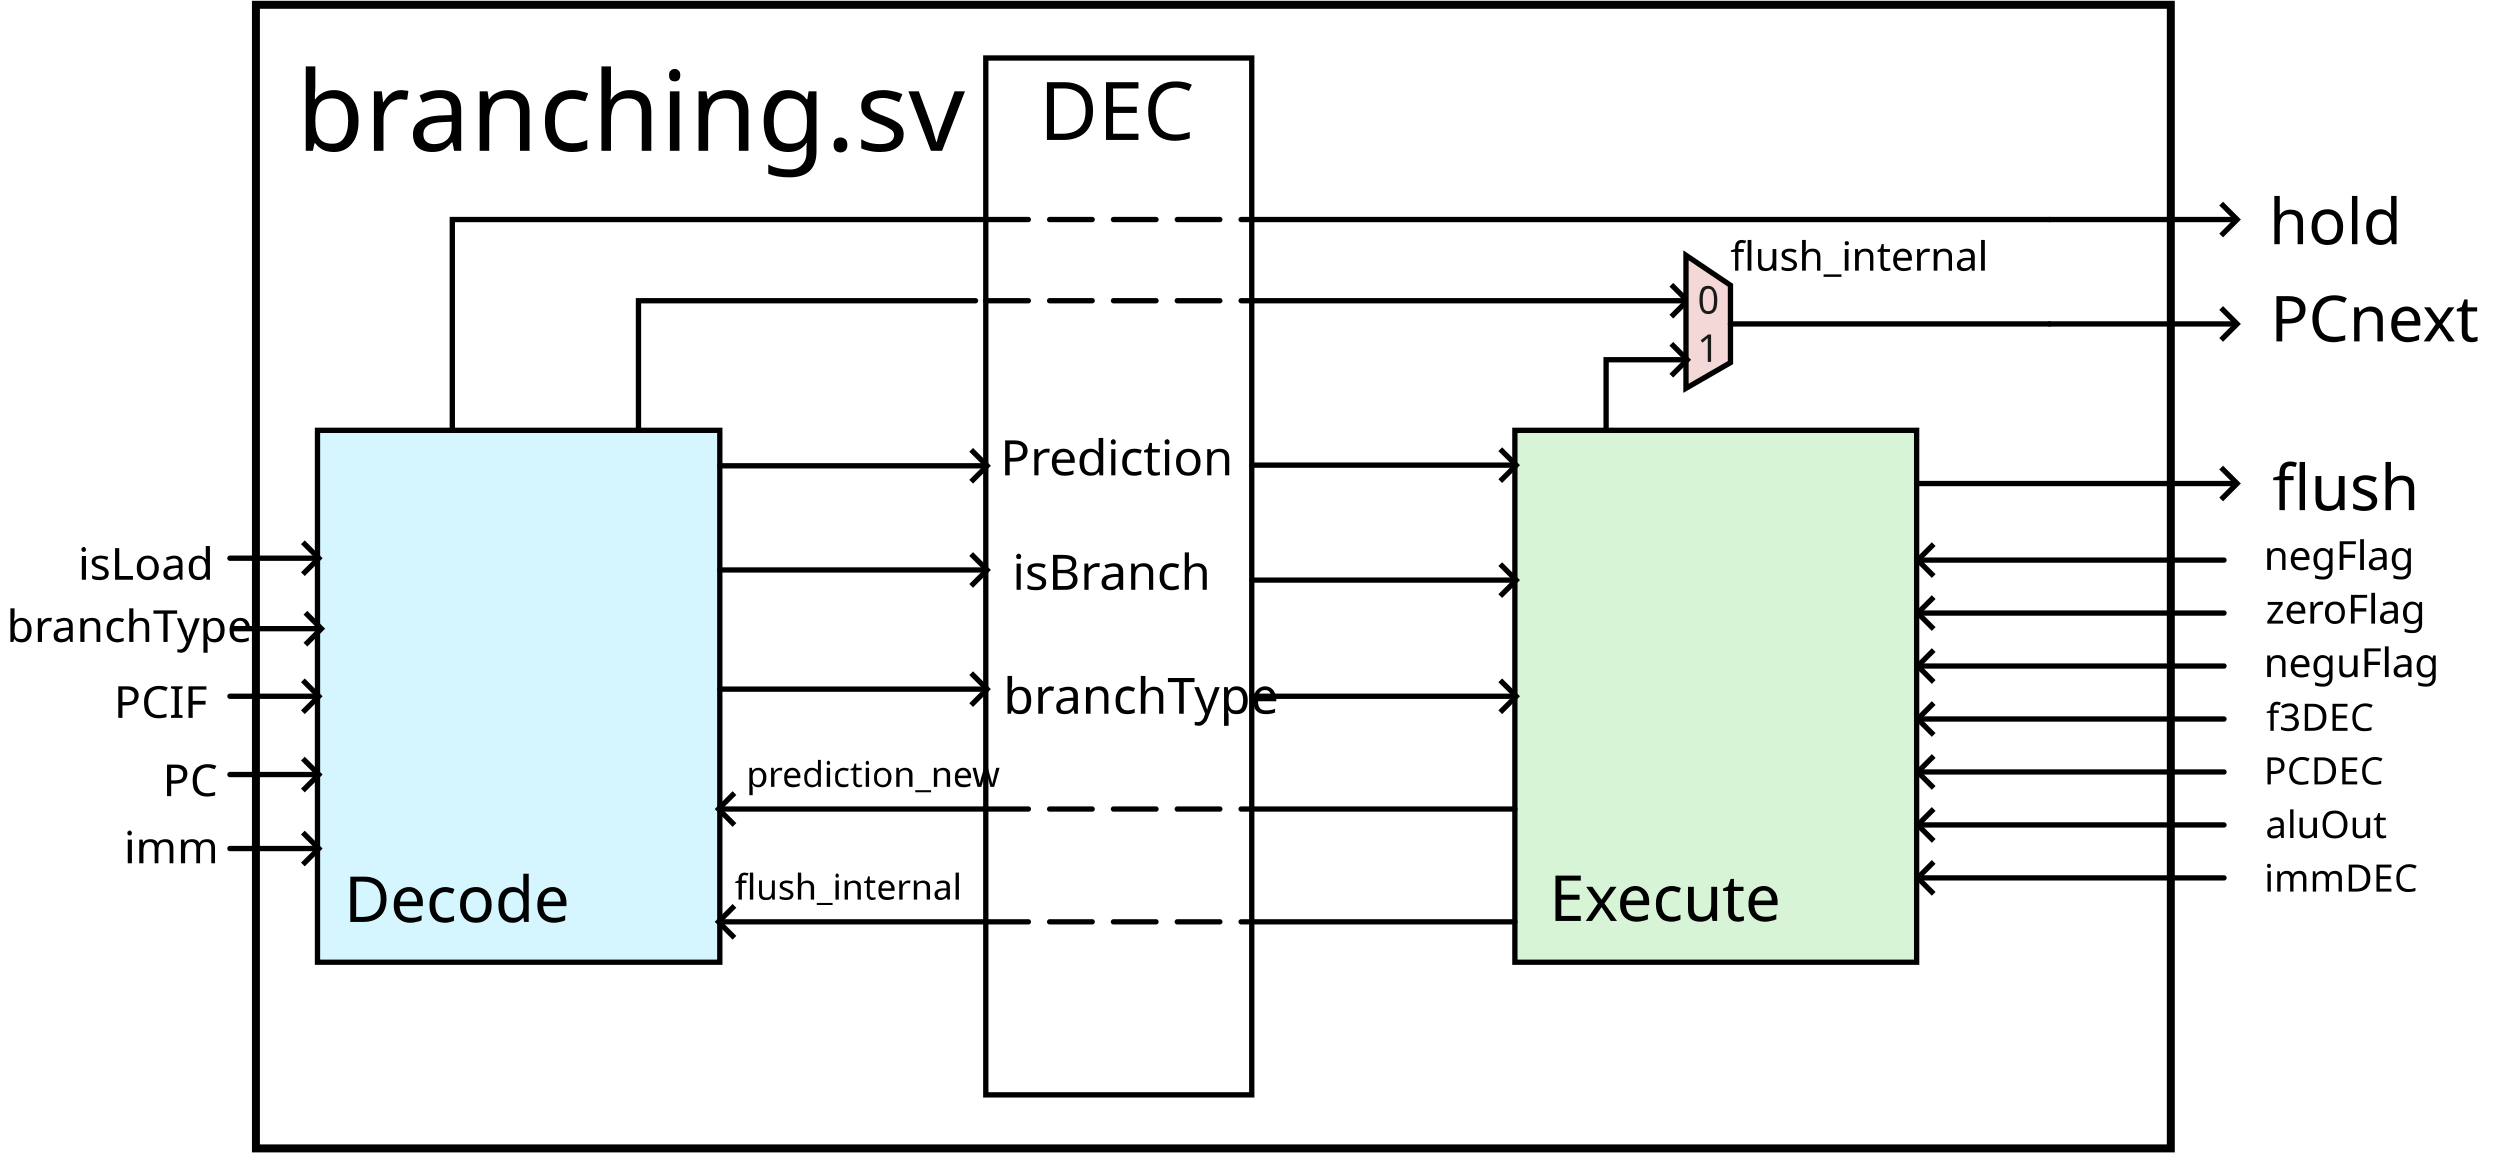
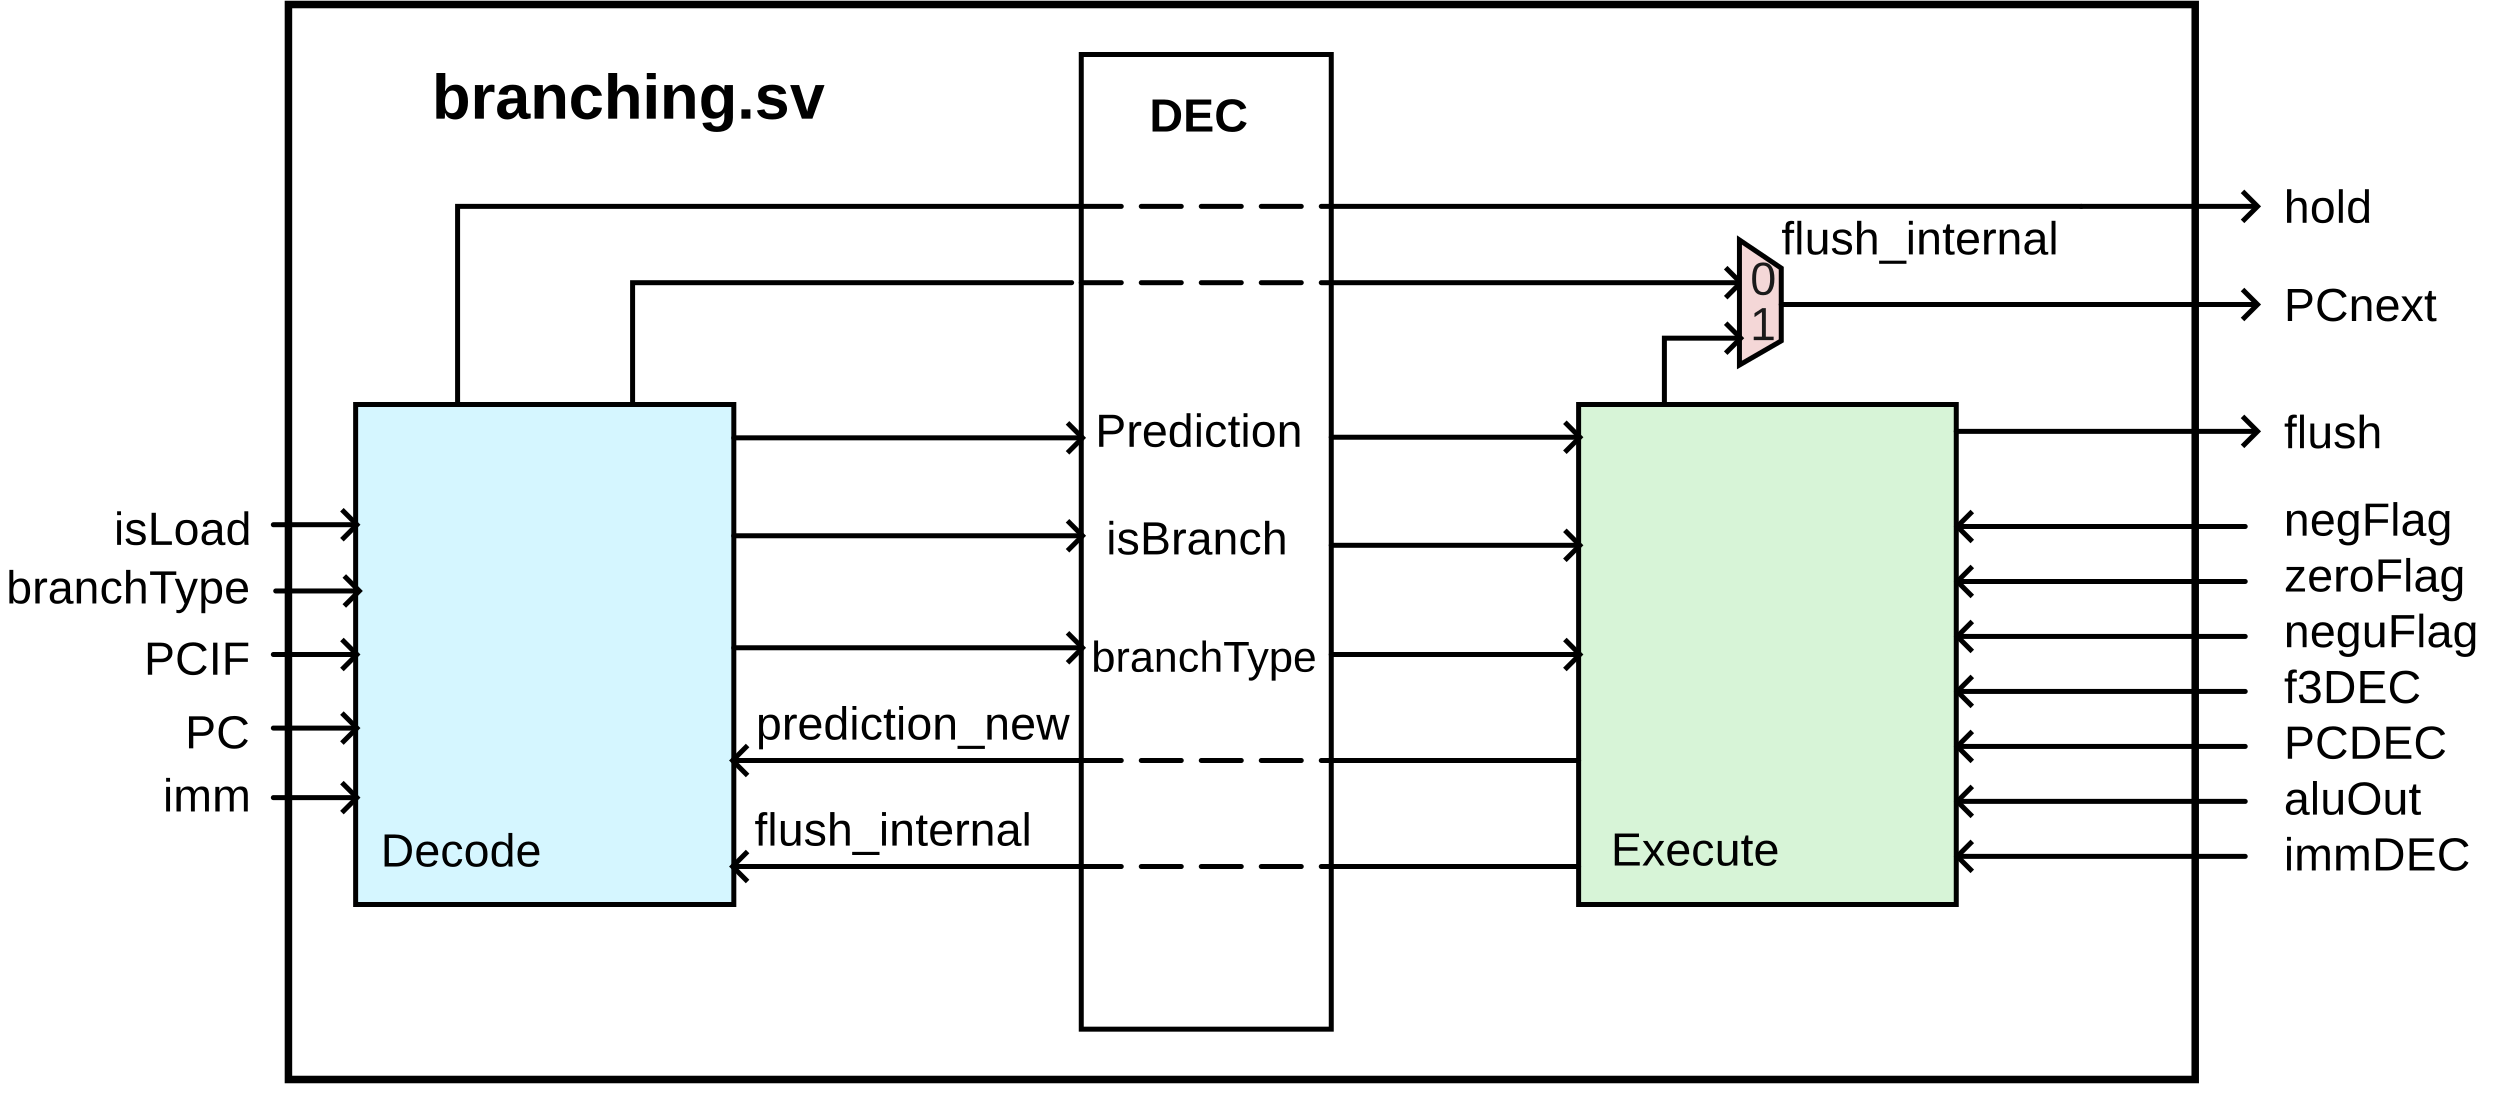
- <svg xmlns="http://www.w3.org/2000/svg" width="94mm" height="44mm" viewBox="0 0 94 44" version="1.1" id="svg1">
+ <svg xmlns="http://www.w3.org/2000/svg" width="100mm" height="44mm" viewBox="0 0 100 44" version="1.1" id="svg1">
  <defs id="defs1">
    <marker style="overflow:visible" id="ArrowWide" refX="0" refY="0" orient="auto-start-reverse" markerWidth="1" markerHeight="1" viewBox="0 0 1 1" preserveAspectRatio="xMidYMid">
      <path style="fill:none;stroke:context-stroke;stroke-width:1;stroke-linecap:butt" d="M 3,-3 0,0 3,3" transform="rotate(180,0.125,0)" id="path1" />
    </marker>
  </defs>
  <g id="layer1" transform="translate(-111.7494,-87.74513)">
-     <text xml:space="preserve" style="font-size:3.046px;font-family:'Back Button Icons';-inkscape-font-specification:'Back Button Icons, Normal';fill:#000000;stroke:none;stroke-width:0.2;stroke-linecap:round" x="150.815" y="93.008" id="text3">
-       <tspan id="tspan3" style="fill:#000000;stroke:none;stroke-width:0.2" x="150.815" y="93.008">DEC</tspan>
+     <text xml:space="preserve" style="font-style:normal;font-variant:normal;font-weight:normal;font-stretch:normal;font-size:1.866px;font-family:Arial;-inkscape-font-specification:'Arial, Normal';font-variant-ligatures:normal;font-variant-caps:normal;font-variant-numeric:normal;font-variant-east-asian:normal;fill:#000000;stroke:none;stroke-width:0.2;stroke-linecap:round" x="157.725" y="93.008" id="text3">
+       <tspan id="tspan3" style="font-style:normal;font-variant:normal;font-weight:bold;font-stretch:normal;font-size:1.866px;font-family:Arial;-inkscape-font-specification:'Arial, Normal';font-variant-ligatures:normal;font-variant-caps:normal;font-variant-numeric:normal;font-variant-east-asian:normal;fill:#000000;stroke:none;stroke-width:0.2" x="157.725" y="93.008">DEC</tspan>
    </text>
-     <rect style="fill:#d5f6ff;stroke:#000000;stroke-width:0.2;stroke-linecap:round" id="rect3" width="15.127" height="20" x="123.687" y="103.925" />
-     <rect style="fill:#d7f4d7;stroke:#000000;stroke-width:0.2;stroke-linecap:round" id="rect4" width="15.106" height="20" x="168.709" y="103.925" />
-     <text xml:space="preserve" style="font-size:2.386px;font-family:'Back Button Icons';-inkscape-font-specification:'Back Button Icons, Normal';fill:#000000;stroke:none;stroke-width:0.157;stroke-linecap:round" x="124.687" y="122.409" id="text4">
-       <tspan id="tspan4" style="fill:#000000;stroke:none;stroke-width:0.157" x="124.687" y="122.409">Decode</tspan>
+     <rect style="fill:#d5f6ff;stroke:#000000;stroke-width:0.2;stroke-linecap:round" id="rect3" width="15.127" height="20" x="125.975" y="103.925" />
+     <rect style="fill:#d7f4d7;stroke:#000000;stroke-width:0.2;stroke-linecap:round" id="rect4" width="15.106" height="20" x="174.894" y="103.925" />
+     <text xml:space="preserve" style="font-style:normal;font-variant:normal;font-weight:normal;font-stretch:normal;font-size:1.866px;font-family:Arial;-inkscape-font-specification:'Arial, Normal';font-variant-ligatures:normal;font-variant-caps:normal;font-variant-numeric:normal;font-variant-east-asian:normal;fill:#000000;stroke:none;stroke-width:0.157;stroke-linecap:round" x="126.975" y="122.409" id="text4">
+       <tspan id="tspan4" style="font-style:normal;font-variant:normal;font-weight:normal;font-stretch:normal;font-size:1.866px;font-family:Arial;-inkscape-font-specification:'Arial, Normal';font-variant-ligatures:normal;font-variant-caps:normal;font-variant-numeric:normal;font-variant-east-asian:normal;fill:#000000;stroke:none;stroke-width:0.157" x="126.975" y="122.409">Decode</tspan>
    </text>
-     <text xml:space="preserve" style="font-size:2.386px;font-family:'Back Button Icons';-inkscape-font-specification:'Back Button Icons, Normal';fill:#000000;stroke:none;stroke-width:0.157;stroke-linecap:round" x="170" y="122.37" id="text5">
-       <tspan id="tspan5" style="fill:#000000;stroke:none;stroke-width:0.157" x="170" y="122.37">Execute</tspan>
+     <text xml:space="preserve" style="font-style:normal;font-variant:normal;font-weight:normal;font-stretch:normal;font-size:1.866px;font-family:Arial;-inkscape-font-specification:'Arial, Normal';font-variant-ligatures:normal;font-variant-caps:normal;font-variant-numeric:normal;font-variant-east-asian:normal;fill:#000000;stroke:none;stroke-width:0.157;stroke-linecap:round" x="176.185" y="122.37" id="text5">
+       <tspan id="tspan5" style="font-style:normal;font-variant:normal;font-weight:normal;font-stretch:normal;font-size:1.866px;font-family:Arial;-inkscape-font-specification:'Arial, Normal';font-variant-ligatures:normal;font-variant-caps:normal;font-variant-numeric:normal;font-variant-east-asian:normal;fill:#000000;stroke:none;stroke-width:0.157" x="176.185" y="122.37">Execute</tspan>
    </text>
-     <path style="fill:none;stroke:#000000;stroke-width:0.2;stroke-linecap:round;marker-end:url(#ArrowWide)" d="m 148.815,122.406 h -10" id="path28" />
-     <text xml:space="preserve" style="font-size:1.331px;font-family:'Back Button Icons';-inkscape-font-specification:'Back Button Icons, Normal';fill:#000000;stroke:none;stroke-width:0.087;stroke-linecap:round" x="139.377" y="121.572" id="text28">
-       <tspan id="tspan28" style="fill:#000000;stroke:none;stroke-width:0.087" x="139.377" y="121.572">flush_internal</tspan>
+     <path style="fill:none;stroke:#000000;stroke-width:0.2;stroke-linecap:round;marker-end:url(#ArrowWide)" d="M 155,122.406 H 141.103" id="path28" />
+     <text xml:space="preserve" style="font-style:normal;font-variant:normal;font-weight:normal;font-stretch:normal;font-size:1.866px;font-family:Arial;-inkscape-font-specification:'Arial, Normal';font-variant-ligatures:normal;font-variant-caps:normal;font-variant-numeric:normal;font-variant-east-asian:normal;fill:#000000;stroke:none;stroke-width:0.087;stroke-linecap:round" x="141.927" y="121.572" id="text28">
+       <tspan id="tspan28" style="font-style:normal;font-variant:normal;font-weight:normal;font-stretch:normal;font-size:1.866px;font-family:Arial;-inkscape-font-specification:'Arial, Normal';font-variant-ligatures:normal;font-variant-caps:normal;font-variant-numeric:normal;font-variant-east-asian:normal;fill:#000000;stroke:none;stroke-width:0.087" x="141.927" y="121.572">flush_internal</tspan>
    </text>
-     <path style="fill:none;stroke:#000000;stroke-width:0.2;stroke-linecap:round;marker-end:url(#ArrowWide)" d="m 188.815,96 h 7" id="path29" />
-     <path style="fill:none;stroke:#000000;stroke-width:0.2;stroke-linecap:round;marker-end:url(#ArrowWide)" d="m 188.815,99.925 h 7" id="path30" />
-     <path style="fill:none;stroke:#000000;stroke-width:0.2;stroke-linecap:round;marker-end:url(#ArrowWide)" d="m 183.815,105.925 h 12" id="path31" />
-     <text xml:space="preserve" style="font-size:2.386px;font-family:'Back Button Icons';-inkscape-font-specification:'Back Button Icons, Normal';fill:#000000;stroke:none;stroke-width:0.157;stroke-linecap:round" x="197.063" y="96.925" id="text41">
-       <tspan style="fill:#000000;stroke:none;stroke-width:0.157" x="197.063" y="96.925" id="tspan51">hold</tspan>
-       <tspan style="fill:#000000;stroke:none;stroke-width:0.157" x="197.063" y="99.937" id="tspan52" />
+     <path style="fill:none;stroke:#000000;stroke-width:0.2;stroke-linecap:round;marker-end:url(#ArrowWide)" d="m 195,96 h 7" id="path29" />
+     <path style="fill:none;stroke:#000000;stroke-width:0.2;stroke-linecap:round;marker-end:url(#ArrowWide)" d="m 195,99.925 h 7" id="path30" />
+     <path style="fill:none;stroke:#000000;stroke-width:0.2;stroke-linecap:round;marker-end:url(#ArrowWide)" d="m 190,105 h 12" id="path31" />
+     <text xml:space="preserve" style="font-style:normal;font-variant:normal;font-weight:normal;font-stretch:normal;font-size:1.866px;font-family:Arial;-inkscape-font-specification:'Arial, Normal';font-variant-ligatures:normal;font-variant-caps:normal;font-variant-numeric:normal;font-variant-east-asian:normal;fill:#000000;stroke:none;stroke-width:0.157;stroke-linecap:round" x="203.107" y="96.657" id="text41">
+       <tspan style="font-style:normal;font-variant:normal;font-weight:normal;font-stretch:normal;font-size:1.866px;font-family:Arial;-inkscape-font-specification:'Arial, Normal';font-variant-ligatures:normal;font-variant-caps:normal;font-variant-numeric:normal;font-variant-east-asian:normal;fill:#000000;stroke:none;stroke-width:0.157" x="203.107" y="96.657" id="tspan51">hold</tspan>
+       <tspan style="font-style:normal;font-variant:normal;font-weight:normal;font-stretch:normal;font-size:1.866px;font-family:Arial;-inkscape-font-specification:'Arial, Normal';font-variant-ligatures:normal;font-variant-caps:normal;font-variant-numeric:normal;font-variant-east-asian:normal;fill:#000000;stroke:none;stroke-width:0.157" x="203.107" y="98.989" id="tspan52" />
    </text>
-     <path style="fill:none;stroke:#000000;stroke-width:0.2;stroke-linecap:round" d="m 128.756,103.925 v -7.925 h 20.058" id="path52" />
-     <rect style="fill:none;stroke:#000000;stroke-width:0.2;stroke-linecap:round" id="rect67" width="10" height="38.987" x="148.815" y="89.925" />
-     <path style="fill:none;stroke:#000000;stroke-width:0.2;stroke-linecap:round;stroke-dasharray:1.6, 0.8;stroke-dashoffset:0" d="m 148.815,96 h 10" id="path67" />
-     <path style="fill:none;stroke:#000000;stroke-width:0.2;stroke-linecap:round" d="m 188.815,96 h -30" id="path68" />
-     <path style="fill:none;stroke:#000000;stroke-width:0.2;stroke-linecap:round;stroke-dasharray:1.6, 0.8;stroke-dashoffset:0" d="m 148.815,122.406 c 0,0 10,0 10,0" id="path69" />
-     <path style="fill:none;stroke:#000000;stroke-width:0.2;stroke-linecap:round;stroke-dasharray:none;stroke-dashoffset:0" d="m 158.815,122.406 h 9.894" id="path70" />
-     <text xml:space="preserve" style="font-size:1.84px;font-family:'Back Button Icons';-inkscape-font-specification:'Back Button Icons, Normal';fill:#000000;stroke:none;stroke-width:0.121;stroke-linecap:round;stroke-dasharray:none;stroke-dashoffset:0" x="149.372" y="105.616" id="text70">
-       <tspan id="tspan70" style="fill:#000000;stroke:none;stroke-width:0.121" x="149.372" y="105.616">Prediction</tspan>
+     <path style="fill:none;stroke:#000000;stroke-width:0.2;stroke-linecap:round" d="m 130.053,103.925 v -7.925 h 24.947" id="path52" />
+     <rect style="fill:none;stroke:#000000;stroke-width:0.2;stroke-linecap:round" id="rect67" width="10" height="38.987" x="155" y="89.925" />
+     <path style="fill:none;stroke:#000000;stroke-width:0.2;stroke-linecap:round;stroke-dasharray:1.6, 0.8;stroke-dashoffset:0" d="m 155,96 h 10" id="path67" />
+     <path style="fill:none;stroke:#000000;stroke-width:0.2;stroke-linecap:round" d="m 195,96 h -30" id="path68" />
+     <path style="fill:none;stroke:#000000;stroke-width:0.2;stroke-linecap:round;stroke-dasharray:1.6, 0.8;stroke-dashoffset:0" d="m 155,122.406 c 0,0 10,0 10,0" id="path69" />
+     <path style="fill:none;stroke:#000000;stroke-width:0.2;stroke-linecap:round;stroke-dasharray:none;stroke-dashoffset:0" d="m 165,122.406 h 9.894" id="path70" />
+     <text xml:space="preserve" style="font-style:normal;font-variant:normal;font-weight:normal;font-stretch:normal;font-size:1.866px;font-family:Arial;-inkscape-font-specification:'Arial, Normal';font-variant-ligatures:normal;font-variant-caps:normal;font-variant-numeric:normal;font-variant-east-asian:normal;fill:#000000;stroke:none;stroke-width:0.121;stroke-linecap:round;stroke-dasharray:none;stroke-dashoffset:0" x="155.558" y="105.616" id="text70">
+       <tspan id="tspan70" style="font-style:normal;font-variant:normal;font-weight:normal;font-stretch:normal;font-size:1.866px;font-family:Arial;-inkscape-font-specification:'Arial, Normal';font-variant-ligatures:normal;font-variant-caps:normal;font-variant-numeric:normal;font-variant-east-asian:normal;fill:#000000;stroke:none;stroke-width:0.121" x="155.558" y="105.616">Prediction</tspan>
    </text>
-     <text xml:space="preserve" style="font-size:1.84px;font-family:'Back Button Icons';-inkscape-font-specification:'Back Button Icons, Normal';fill:#000000;stroke:none;stroke-width:0.121;stroke-linecap:round;stroke-dasharray:none;stroke-dashoffset:0" x="149.815" y="109.925" id="text71">
-       <tspan id="tspan71" style="fill:#000000;stroke:none;stroke-width:0.121" x="149.815" y="109.925">isBranch</tspan>
+     <text xml:space="preserve" style="font-style:normal;font-variant:normal;font-weight:normal;font-stretch:normal;font-size:1.866px;font-family:Arial;-inkscape-font-specification:'Arial, Normal';font-variant-ligatures:normal;font-variant-caps:normal;font-variant-numeric:normal;font-variant-east-asian:normal;fill:#000000;stroke:none;stroke-width:0.121;stroke-linecap:round;stroke-dasharray:none;stroke-dashoffset:0" x="156" y="109.925" id="text71">
+       <tspan id="tspan71" style="font-style:normal;font-variant:normal;font-weight:normal;font-stretch:normal;font-size:1.866px;font-family:Arial;-inkscape-font-specification:'Arial, Normal';font-variant-ligatures:normal;font-variant-caps:normal;font-variant-numeric:normal;font-variant-east-asian:normal;fill:#000000;stroke:none;stroke-width:0.121" x="156" y="109.925">isBranch</tspan>
    </text>
-     <text xml:space="preserve" style="font-size:1.879px;font-family:'Back Button Icons';-inkscape-font-specification:'Back Button Icons, Normal';fill:#000000;stroke:none;stroke-width:0.123;stroke-linecap:round;stroke-dasharray:none;stroke-dashoffset:0" x="149.476" y="114.582" id="text72">
-       <tspan id="tspan72" style="fill:#000000;stroke:none;stroke-width:0.123" x="149.476" y="114.582">branchType</tspan>
+     <text xml:space="preserve" style="font-style:normal;font-variant:normal;font-weight:normal;font-stretch:normal;font-size:1.726px;font-family:Arial;-inkscape-font-specification:'Arial, Normal';font-variant-ligatures:normal;font-variant-caps:normal;font-variant-numeric:normal;font-variant-east-asian:normal;fill:#000000;stroke:none;stroke-width:0.114;stroke-linecap:round;stroke-dasharray:none;stroke-dashoffset:0" x="155.406" y="114.612" id="text72">
+       <tspan id="tspan72" style="font-style:normal;font-variant:normal;font-weight:normal;font-stretch:normal;font-size:1.726px;font-family:Arial;-inkscape-font-specification:'Arial, Normal';font-variant-ligatures:normal;font-variant-caps:normal;font-variant-numeric:normal;font-variant-east-asian:normal;fill:#000000;stroke:none;stroke-width:0.114" x="155.406" y="114.612">branchType</tspan>
    </text>
-     <path style="fill:none;stroke:#000000;stroke-width:0.2;stroke-linecap:round;stroke-dasharray:none;stroke-dashoffset:0;marker-end:url(#ArrowWide)" d="m 138.815,105.259 h 10" id="path72" />
-     <path style="fill:none;stroke:#000000;stroke-width:0.2;stroke-linecap:round;stroke-dasharray:none;stroke-dashoffset:0;marker-end:url(#ArrowWide)" d="m 138.815,109.176 h 10" id="path73" />
-     <path style="fill:none;stroke:#000000;stroke-width:0.2;stroke-linecap:round;stroke-dasharray:none;stroke-dashoffset:0;marker-end:url(#ArrowWide)" d="m 138.815,113.657 h 10" id="path74" />
-     <path style="fill:none;stroke:#000000;stroke-width:0.2;stroke-linecap:round;stroke-dasharray:none;stroke-dashoffset:0;marker-end:url(#ArrowWide)" d="m 158.815,105.235 h 9.894" id="path75" />
-     <path style="fill:none;stroke:#000000;stroke-width:0.2;stroke-linecap:round;stroke-dasharray:none;stroke-dashoffset:0;marker-end:url(#ArrowWide)" d="m 158.815,109.557 h 9.894" id="path76" />
-     <path style="fill:none;stroke:#000000;stroke-width:0.2;stroke-linecap:round;stroke-dasharray:none;stroke-dashoffset:0;marker-end:url(#ArrowWide)" d="m 158.815,113.925 h 9.894" id="path77" />
-     <path style="fill:none;stroke:#000000;stroke-width:0.2;stroke-linecap:round" d="m 135.756,103.925 v -4.873 h 12.673" id="path78" />
-     <path style="fill:none;stroke:#000000;stroke-width:0.2;stroke-linecap:round;stroke-dasharray:1.6, 0.8;stroke-dashoffset:0" d="m 148.815,99.052 h 10" id="path79" />
-     <path style="fill:none;stroke:#000000;stroke-width:0.2;stroke-linecap:round;marker-start:url(#ArrowWide)" d="M 175.142,99.052 H 158.815" id="path80" />
-     <path style="fill:#f4d7d7;stroke:#000000;stroke-width:0.2;stroke-linecap:round;stroke-dasharray:none;stroke-dashoffset:0" d="m 175.142,97.345 v 5 l 1.673,-0.966 v -2.908 z" id="path81" />
-     <path style="fill:none;stroke:#000000;stroke-width:0.2;stroke-linecap:round;stroke-dasharray:none;stroke-dashoffset:0;marker-end:url(#ArrowWide)" d="m 172.139,103.925 v -2.653 h 3.002" id="path82" />
-     <path style="fill:none;stroke:#000000;stroke-width:0.2;stroke-linecap:round;stroke-dasharray:none;stroke-dashoffset:0" d="m 176.815,99.925 h 12" id="path83" />
-     <text xml:space="preserve" style="font-size:2.386px;font-family:'Back Button Icons';-inkscape-font-specification:'Back Button Icons, Normal';fill:#000000;stroke:none;stroke-width:0.157;stroke-linecap:round" x="197.111" y="100.583" id="text90">
-       <tspan style="fill:#000000;stroke:none;stroke-width:0.157" x="197.111" y="100.583" id="tspan89">PCnext</tspan>
-       <tspan style="fill:#000000;stroke:none;stroke-width:0.157" x="197.111" y="103.595" id="tspan90" />
+     <path style="fill:none;stroke:#000000;stroke-width:0.2;stroke-linecap:round;stroke-dasharray:none;stroke-dashoffset:0;marker-end:url(#ArrowWide)" d="m 141.103,105.259 h 13.897" id="path72" />
+     <path style="fill:none;stroke:#000000;stroke-width:0.2;stroke-linecap:round;stroke-dasharray:none;stroke-dashoffset:0;marker-end:url(#ArrowWide)" d="m 141.103,109.176 h 13.897" id="path73" />
+     <path style="fill:none;stroke:#000000;stroke-width:0.2;stroke-linecap:round;stroke-dasharray:none;stroke-dashoffset:0;marker-end:url(#ArrowWide)" d="m 141.103,113.657 h 13.897" id="path74" />
+     <path style="fill:none;stroke:#000000;stroke-width:0.2;stroke-linecap:round;stroke-dasharray:none;stroke-dashoffset:0;marker-end:url(#ArrowWide)" d="m 165,105.235 h 9.894" id="path75" />
+     <path style="fill:none;stroke:#000000;stroke-width:0.2;stroke-linecap:round;stroke-dasharray:none;stroke-dashoffset:0;marker-end:url(#ArrowWide)" d="m 165,109.557 h 9.894" id="path76" />
+     <path style="fill:none;stroke:#000000;stroke-width:0.2;stroke-linecap:round;stroke-dasharray:none;stroke-dashoffset:0;marker-end:url(#ArrowWide)" d="m 165,113.925 h 9.894" id="path77" />
+     <path style="fill:none;stroke:#000000;stroke-width:0.2;stroke-linecap:round" d="m 137.053,103.925 v -4.873 h 17.562" id="path78" />
+     <path style="fill:none;stroke:#000000;stroke-width:0.2;stroke-linecap:round;stroke-dasharray:1.6, 0.8;stroke-dashoffset:0" d="m 155,99.052 h 10" id="path79" />
+     <path style="fill:none;stroke:#000000;stroke-width:0.2;stroke-linecap:round;marker-start:url(#ArrowWide)" d="M 181.327,99.052 H 165" id="path80" />
+     <path style="fill:#f4d7d7;stroke:#000000;stroke-width:0.2;stroke-linecap:round;stroke-dasharray:none;stroke-dashoffset:0" d="m 181.327,97.345 v 5 l 1.673,-0.966 v -2.908 z" id="path81" />
+     <path style="fill:none;stroke:#000000;stroke-width:0.2;stroke-linecap:round;stroke-dasharray:none;stroke-dashoffset:0;marker-end:url(#ArrowWide)" d="m 178.325,103.925 v -2.653 h 3.002" id="path82" />
+     <path style="fill:none;stroke:#000000;stroke-width:0.2;stroke-linecap:round;stroke-dasharray:none;stroke-dashoffset:0" d="m 183,99.925 h 12" id="path83" />
+     <text xml:space="preserve" style="font-style:normal;font-variant:normal;font-weight:normal;font-stretch:normal;font-size:1.866px;font-family:Arial;-inkscape-font-specification:'Arial, Normal';font-variant-ligatures:normal;font-variant-caps:normal;font-variant-numeric:normal;font-variant-east-asian:normal;fill:#000000;stroke:none;stroke-width:0.157;stroke-linecap:round" x="203.107" y="100.583" id="text90">
+       <tspan style="font-style:normal;font-variant:normal;font-weight:normal;font-stretch:normal;font-size:1.866px;font-family:Arial;-inkscape-font-specification:'Arial, Normal';font-variant-ligatures:normal;font-variant-caps:normal;font-variant-numeric:normal;font-variant-east-asian:normal;fill:#000000;stroke:none;stroke-width:0.157" x="203.107" y="100.583" id="tspan89">PCnext</tspan>
+       <tspan style="font-style:normal;font-variant:normal;font-weight:normal;font-stretch:normal;font-size:1.866px;font-family:Arial;-inkscape-font-specification:'Arial, Normal';font-variant-ligatures:normal;font-variant-caps:normal;font-variant-numeric:normal;font-variant-east-asian:normal;fill:#000000;stroke:none;stroke-width:0.157" x="203.107" y="102.915" id="tspan90" />
    </text>
-     <text xml:space="preserve" style="font-size:2.386px;font-family:'Back Button Icons';-inkscape-font-specification:'Back Button Icons, Normal';fill:#000000;stroke:none;stroke-width:0.157;stroke-linecap:round" x="197.191" y="106.925" id="text92">
-       <tspan style="fill:#000000;stroke:none;stroke-width:0.157" x="197.191" y="106.925" id="tspan91">flush</tspan>
-       <tspan style="fill:#000000;stroke:none;stroke-width:0.157" x="197.191" y="109.937" id="tspan92" />
+     <text xml:space="preserve" style="font-style:normal;font-variant:normal;font-weight:normal;font-stretch:normal;font-size:1.866px;font-family:Arial;-inkscape-font-specification:'Arial, Normal';font-variant-ligatures:normal;font-variant-caps:normal;font-variant-numeric:normal;font-variant-east-asian:normal;fill:#000000;stroke:none;stroke-width:0.157;stroke-linecap:round" x="203.107" y="105.668" id="text92">
+       <tspan style="font-style:normal;font-variant:normal;font-weight:normal;font-stretch:normal;font-size:1.866px;font-family:Arial;-inkscape-font-specification:'Arial, Normal';font-variant-ligatures:normal;font-variant-caps:normal;font-variant-numeric:normal;font-variant-east-asian:normal;fill:#000000;stroke:none;stroke-width:0.157" x="203.107" y="105.668" id="tspan91">flush</tspan>
+       <tspan style="font-style:normal;font-variant:normal;font-weight:normal;font-stretch:normal;font-size:1.866px;font-family:Arial;-inkscape-font-specification:'Arial, Normal';font-variant-ligatures:normal;font-variant-caps:normal;font-variant-numeric:normal;font-variant-east-asian:normal;fill:#000000;stroke:none;stroke-width:0.157" x="203.107" y="108" id="tspan92" />
    </text>
-     <text xml:space="preserve" style="font-size:1.511px;font-family:'Back Button Icons';-inkscape-font-specification:'Back Button Icons, Normal';fill:#000000;stroke:none;stroke-width:0.099;stroke-linecap:round" x="176.815" y="97.925" id="text93">
-       <tspan id="tspan93" style="fill:#000000;stroke:none;stroke-width:0.099" x="176.815" y="97.925">flush_internal</tspan>
+     <text xml:space="preserve" style="font-style:normal;font-variant:normal;font-weight:normal;font-stretch:normal;font-size:1.866px;font-family:Arial;-inkscape-font-specification:'Arial, Normal';font-variant-ligatures:normal;font-variant-caps:normal;font-variant-numeric:normal;font-variant-east-asian:normal;fill:#000000;stroke:none;stroke-width:0.099;stroke-linecap:round" x="183" y="97.925" id="text93">
+       <tspan id="tspan93" style="font-style:normal;font-variant:normal;font-weight:normal;font-stretch:normal;font-size:1.866px;font-family:Arial;-inkscape-font-specification:'Arial, Normal';font-variant-ligatures:normal;font-variant-caps:normal;font-variant-numeric:normal;font-variant-east-asian:normal;fill:#000000;stroke:none;stroke-width:0.099" x="183" y="97.925">flush_internal</tspan>
    </text>
-     <text xml:space="preserve" style="font-size:1.438px;font-family:'Back Button Icons';-inkscape-font-specification:'Back Button Icons, Normal';fill:#1a1a1a;stroke:none;stroke-width:0.094;stroke-linecap:round;stroke-dasharray:none;stroke-dashoffset:0" x="175.572" y="99.539" id="text94">
-       <tspan id="tspan94" style="fill:#1a1a1a;stroke:none;stroke-width:0.094" x="175.572" y="99.539">0</tspan>
+     <text xml:space="preserve" style="font-style:normal;font-variant:normal;font-weight:normal;font-stretch:normal;font-size:1.866px;font-family:Arial;-inkscape-font-specification:'Arial, Normal';font-variant-ligatures:normal;font-variant-caps:normal;font-variant-numeric:normal;font-variant-east-asian:normal;fill:#1a1a1a;stroke:none;stroke-width:0.094;stroke-linecap:round;stroke-dasharray:none;stroke-dashoffset:0" x="181.757" y="99.539" id="text94">
+       <tspan id="tspan94" style="font-style:normal;font-variant:normal;font-weight:normal;font-stretch:normal;font-size:1.866px;font-family:Arial;-inkscape-font-specification:'Arial, Normal';font-variant-ligatures:normal;font-variant-caps:normal;font-variant-numeric:normal;font-variant-east-asian:normal;fill:#1a1a1a;stroke:none;stroke-width:0.094" x="181.757" y="99.539">0</tspan>
    </text>
-     <text xml:space="preserve" style="font-size:1.438px;font-family:'Back Button Icons';-inkscape-font-specification:'Back Button Icons, Normal';fill:#1a1a1a;stroke:none;stroke-width:0.094;stroke-linecap:round;stroke-dasharray:none;stroke-dashoffset:0" x="175.572" y="101.349" id="text95">
-       <tspan id="tspan95" style="fill:#1a1a1a;stroke:none;stroke-width:0.094" x="175.572" y="101.349">1</tspan>
+     <text xml:space="preserve" style="font-style:normal;font-variant:normal;font-weight:normal;font-stretch:normal;font-size:1.866px;font-family:Arial;-inkscape-font-specification:'Arial, Normal';font-variant-ligatures:normal;font-variant-caps:normal;font-variant-numeric:normal;font-variant-east-asian:normal;fill:#1a1a1a;stroke:none;stroke-width:0.094;stroke-linecap:round;stroke-dasharray:none;stroke-dashoffset:0" x="181.757" y="101.349" id="text95">
+       <tspan id="tspan95" style="font-style:normal;font-variant:normal;font-weight:normal;font-stretch:normal;font-size:1.866px;font-family:Arial;-inkscape-font-specification:'Arial, Normal';font-variant-ligatures:normal;font-variant-caps:normal;font-variant-numeric:normal;font-variant-east-asian:normal;fill:#1a1a1a;stroke:none;stroke-width:0.094" x="181.757" y="101.349">1</tspan>
    </text>
-     <text x="196.87" y="113.205" style="font-size:1.509px;font-family:'Back Button Icons';-inkscape-font-specification:'Back Button Icons, Normal';fill:#000000;stroke:none;stroke-width:0;stroke-linecap:round;stroke-dasharray:none" id="text96">
-       <tspan x="196.87" y="113.205" id="tspan96" style="stroke-width:0;stroke-dasharray:none">neguFlag</tspan>
+     <text x="203.107" y="113.635" style="font-style:normal;font-variant:normal;font-weight:normal;font-stretch:normal;font-size:1.866px;font-family:Arial;-inkscape-font-specification:'Arial, Normal';font-variant-ligatures:normal;font-variant-caps:normal;font-variant-numeric:normal;font-variant-east-asian:normal;fill:#000000;stroke:none;stroke-width:0;stroke-linecap:round;stroke-dasharray:none" id="text96">
+       <tspan x="203.107" y="113.635" id="tspan96" style="font-style:normal;font-variant:normal;font-weight:normal;font-stretch:normal;font-size:1.866px;font-family:Arial;-inkscape-font-specification:'Arial, Normal';font-variant-ligatures:normal;font-variant-caps:normal;font-variant-numeric:normal;font-variant-east-asian:normal;stroke-width:0;stroke-dasharray:none">neguFlag</tspan>
    </text>
-     <text x="196.87" y="109.174" style="font-size:1.509px;font-family:'Back Button Icons';-inkscape-font-specification:'Back Button Icons, Normal';fill:#000000;stroke:none;stroke-width:0;stroke-linecap:round;stroke-dasharray:none" id="text97">
-       <tspan x="196.87" y="109.174" id="tspan97" style="stroke-width:0;stroke-dasharray:none">negFlag</tspan>
+     <text x="203.107" y="109.174" style="font-style:normal;font-variant:normal;font-weight:normal;font-stretch:normal;font-size:1.866px;font-family:Arial;-inkscape-font-specification:'Arial, Normal';font-variant-ligatures:normal;font-variant-caps:normal;font-variant-numeric:normal;font-variant-east-asian:normal;fill:#000000;stroke:none;stroke-width:0;stroke-linecap:round;stroke-dasharray:none" id="text97">
+       <tspan x="203.107" y="109.174" id="tspan97" style="font-style:normal;font-variant:normal;font-weight:normal;font-stretch:normal;font-size:1.866px;font-family:Arial;-inkscape-font-specification:'Arial, Normal';font-variant-ligatures:normal;font-variant-caps:normal;font-variant-numeric:normal;font-variant-east-asian:normal;stroke-width:0;stroke-dasharray:none">negFlag</tspan>
    </text>
-     <text x="196.938" y="111.19" style="font-size:1.509px;font-family:'Back Button Icons';-inkscape-font-specification:'Back Button Icons, Normal';fill:#000000;stroke:none;stroke-width:0;stroke-linecap:round;stroke-dasharray:none" id="text98">
-       <tspan x="196.938" y="111.19" id="tspan98" style="stroke-width:0;stroke-dasharray:none">zeroFlag</tspan>
+     <text x="203.107" y="111.405" style="font-style:normal;font-variant:normal;font-weight:normal;font-stretch:normal;font-size:1.866px;font-family:Arial;-inkscape-font-specification:'Arial, Normal';font-variant-ligatures:normal;font-variant-caps:normal;font-variant-numeric:normal;font-variant-east-asian:normal;fill:#000000;stroke:none;stroke-width:0;stroke-linecap:round;stroke-dasharray:none" id="text98">
+       <tspan x="203.107" y="111.405" id="tspan98" style="font-style:normal;font-variant:normal;font-weight:normal;font-stretch:normal;font-size:1.866px;font-family:Arial;-inkscape-font-specification:'Arial, Normal';font-variant-ligatures:normal;font-variant-caps:normal;font-variant-numeric:normal;font-variant-east-asian:normal;stroke-width:0;stroke-dasharray:none">zeroFlag</tspan>
    </text>
-     <text x="196.867" y="117.237" style="font-size:1.429px;font-family:'Back Button Icons';-inkscape-font-specification:'Back Button Icons, Normal';fill:#000000;stroke:none;stroke-width:0;stroke-linecap:round;stroke-dasharray:none" id="text102">
-       <tspan x="196.867" y="117.237" id="tspan102" style="stroke-width:0;stroke-dasharray:none">PCDEC</tspan>
+     <text x="203.107" y="118.097" style="font-style:normal;font-variant:normal;font-weight:normal;font-stretch:normal;font-size:1.866px;font-family:Arial;-inkscape-font-specification:'Arial, Normal';font-variant-ligatures:normal;font-variant-caps:normal;font-variant-numeric:normal;font-variant-east-asian:normal;fill:#000000;stroke:none;stroke-width:0;stroke-linecap:round;stroke-dasharray:none" id="text102">
+       <tspan x="203.107" y="118.097" id="tspan102" style="font-style:normal;font-variant:normal;font-weight:normal;font-stretch:normal;font-size:1.866px;font-family:Arial;-inkscape-font-specification:'Arial, Normal';font-variant-ligatures:normal;font-variant-caps:normal;font-variant-numeric:normal;font-variant-east-asian:normal;stroke-width:0;stroke-dasharray:none">PCDEC</tspan>
    </text>
-     <g id="g116" transform="translate(-1.185482,-1.07485)">
-       <path style="fill:none;stroke:#000000;stroke-width:0.2;stroke-linecap:round;marker-end:url(#ArrowWide)" d="m 121.58,115 h 3.293" id="path19" />
-       <text x="117.227" y="115.81" style="font-size:1.676px;font-family:'Back Button Icons';-inkscape-font-specification:'Back Button Icons, Normal';fill:#000000;stroke:none;stroke-width:0;stroke-linecap:round;stroke-dasharray:none" id="text103">
-         <tspan x="117.227" y="115.81" id="tspan103" style="stroke-width:0;stroke-dasharray:none">PCIF</tspan>
-       </text>
-     </g>
-     <path style="fill:none;stroke:#000000;stroke-width:0.2;stroke-linecap:round;marker-end:url(#ArrowWide)" d="m 120.49,111.384 h 3.293" id="path22" />
-     <text x="112" y="111.879" style="font-size:1.676px;font-family:'Back Button Icons';-inkscape-font-specification:'Back Button Icons, Normal';fill:#000000;stroke:none;stroke-width:0;stroke-linecap:round;stroke-dasharray:none" id="text104">
-       <tspan x="112" y="111.879" id="tspan104" style="stroke-width:0;stroke-dasharray:none">branchType</tspan>
+     <path style="fill:none;stroke:#000000;stroke-width:0.2;stroke-linecap:round;marker-end:url(#ArrowWide)" d="m 122.683,113.925 h 3.293" id="path19" />
+     <text x="117.508" y="114.735" style="font-style:normal;font-variant:normal;font-weight:normal;font-stretch:normal;font-size:1.866px;font-family:Arial;-inkscape-font-specification:'Arial, Normal';font-variant-ligatures:normal;font-variant-caps:normal;font-variant-numeric:normal;font-variant-east-asian:normal;fill:#000000;stroke:none;stroke-width:0;stroke-linecap:round;stroke-dasharray:none" id="text103">
+       <tspan x="117.508" y="114.735" id="tspan103" style="font-style:normal;font-variant:normal;font-weight:normal;font-stretch:normal;font-size:1.866px;font-family:Arial;-inkscape-font-specification:'Arial, Normal';font-variant-ligatures:normal;font-variant-caps:normal;font-variant-numeric:normal;font-variant-east-asian:normal;stroke-width:0;stroke-dasharray:none">PCIF</tspan>
    </text>
-     <text x="196.959" y="115.221" style="font-size:1.429px;font-family:'Back Button Icons';-inkscape-font-specification:'Back Button Icons, Normal';fill:#000000;stroke:none;stroke-width:0;stroke-linecap:round;stroke-dasharray:none" id="text105">
-       <tspan x="196.959" y="115.221" id="tspan105" style="stroke-width:0;stroke-dasharray:none">f3DEC</tspan>
+     <path style="fill:none;stroke:#000000;stroke-width:0.2;stroke-linecap:round;marker-end:url(#ArrowWide)" d="m 122.778,111.384 h 3.293" id="path22" />
+     <text x="112" y="111.879" style="font-style:normal;font-variant:normal;font-weight:normal;font-stretch:normal;font-size:1.866px;font-family:Arial;-inkscape-font-specification:'Arial, Normal';font-variant-ligatures:normal;font-variant-caps:normal;font-variant-numeric:normal;font-variant-east-asian:normal;fill:#000000;stroke:none;stroke-width:0;stroke-linecap:round;stroke-dasharray:none" id="text104">
+       <tspan x="112" y="111.879" id="tspan104" style="font-style:normal;font-variant:normal;font-weight:normal;font-stretch:normal;font-size:1.866px;font-family:Arial;-inkscape-font-specification:'Arial, Normal';font-variant-ligatures:normal;font-variant-caps:normal;font-variant-numeric:normal;font-variant-east-asian:normal;stroke-width:0;stroke-dasharray:none">branchType</tspan>
    </text>
-     <g id="g114" transform="translate(-1.185482,-1.07485)">
-       <path style="fill:none;stroke:#000000;stroke-width:0.2;stroke-linecap:round;marker-end:url(#ArrowWide)" d="m 121.58,109.809 h 3.293" id="path17" />
-       <text x="115.873" y="110.616" style="font-size:1.676px;font-family:'Back Button Icons';-inkscape-font-specification:'Back Button Icons, Normal';fill:#000000;stroke:none;stroke-width:0;stroke-linecap:round;stroke-dasharray:none" id="text106">
-         <tspan x="115.873" y="110.616" id="tspan106" style="stroke-width:0;stroke-dasharray:none">isLoad</tspan>
-       </text>
-     </g>
-     <text x="196.934" y="119.253" style="font-size:1.429px;font-family:'Back Button Icons';-inkscape-font-specification:'Back Button Icons, Normal';fill:#000000;stroke:none;stroke-width:0;stroke-linecap:round;stroke-dasharray:none" id="text107">
-       <tspan x="196.934" y="119.253" id="tspan107" style="stroke-width:0;stroke-dasharray:none">aluOut</tspan>
+     <text x="203.107" y="115.866" style="font-style:normal;font-variant:normal;font-weight:normal;font-stretch:normal;font-size:1.866px;font-family:Arial;-inkscape-font-specification:'Arial, Normal';font-variant-ligatures:normal;font-variant-caps:normal;font-variant-numeric:normal;font-variant-east-asian:normal;fill:#000000;stroke:none;stroke-width:0;stroke-linecap:round;stroke-dasharray:none" id="text105">
+       <tspan x="203.107" y="115.866" id="tspan105" style="font-style:normal;font-variant:normal;font-weight:normal;font-stretch:normal;font-size:1.866px;font-family:Arial;-inkscape-font-specification:'Arial, Normal';font-variant-ligatures:normal;font-variant-caps:normal;font-variant-numeric:normal;font-variant-east-asian:normal;stroke-width:0;stroke-dasharray:none">f3DEC</tspan>
    </text>
-     <text x="196.884" y="121.269" style="font-size:1.429px;font-family:'Back Button Icons';-inkscape-font-specification:'Back Button Icons, Normal';fill:#000000;stroke:none;stroke-width:0;stroke-linecap:round;stroke-dasharray:none" id="text108">
-       <tspan x="196.884" y="121.269" id="tspan108" style="stroke-width:0;stroke-dasharray:none">immDEC</tspan>
+     <path style="fill:none;stroke:#000000;stroke-width:0.2;stroke-linecap:round;marker-end:url(#ArrowWide)" d="m 122.683,108.734 h 3.293" id="path17" />
+     <text x="116.309" y="109.541" style="font-style:normal;font-variant:normal;font-weight:normal;font-stretch:normal;font-size:1.866px;font-family:Arial;-inkscape-font-specification:'Arial, Normal';font-variant-ligatures:normal;font-variant-caps:normal;font-variant-numeric:normal;font-variant-east-asian:normal;fill:#000000;stroke:none;stroke-width:0;stroke-linecap:round;stroke-dasharray:none" id="text106">
+       <tspan x="116.309" y="109.541" id="tspan106" style="font-style:normal;font-variant:normal;font-weight:normal;font-stretch:normal;font-size:1.866px;font-family:Arial;-inkscape-font-specification:'Arial, Normal';font-variant-ligatures:normal;font-variant-caps:normal;font-variant-numeric:normal;font-variant-east-asian:normal;stroke-width:0;stroke-dasharray:none">isLoad</tspan>
    </text>
-     <path style="fill:none;stroke:#000000;stroke-width:0.2;stroke-linecap:round;stroke-dasharray:none;stroke-dashoffset:0;marker-end:url(#ArrowWide)" d="M 195.372,108.805 H 183.906" id="path108" />
-     <path style="fill:none;stroke:#000000;stroke-width:0.2;stroke-linecap:round;stroke-dasharray:none;stroke-dashoffset:0;marker-end:url(#ArrowWide)" d="M 195.372,110.796 H 183.906" id="path109" />
-     <path style="fill:none;stroke:#000000;stroke-width:0.2;stroke-linecap:round;stroke-dasharray:none;stroke-dashoffset:0;marker-end:url(#ArrowWide)" d="M 195.372,112.788 H 183.906" id="path110" />
-     <path style="fill:none;stroke:#000000;stroke-width:0.2;stroke-linecap:round;stroke-dasharray:none;stroke-dashoffset:0;marker-end:url(#ArrowWide)" d="M 195.372,114.78 H 183.906" id="path111" />
-     <path style="fill:none;stroke:#000000;stroke-width:0.2;stroke-linecap:round;stroke-dasharray:none;stroke-dashoffset:0;marker-end:url(#ArrowWide)" d="M 195.372,116.771 H 183.906" id="path112" />
-     <path style="fill:none;stroke:#000000;stroke-width:0.2;stroke-linecap:round;stroke-dasharray:none;stroke-dashoffset:0;marker-end:url(#ArrowWide)" d="M 195.372,118.763 H 183.906" id="path113" />
-     <path style="fill:none;stroke:#000000;stroke-width:0.2;stroke-linecap:round;stroke-dasharray:none;stroke-dashoffset:0;marker-end:url(#ArrowWide)" d="M 195.372,120.754 H 183.906" id="path114" />
-     <path style="fill:none;stroke:#000000;stroke-width:0.2;stroke-linecap:round;marker-end:url(#ArrowWide)" d="m 148.815,118.165 h -10" id="path2" />
-     <text xml:space="preserve" style="font-size:1.331px;font-family:'Back Button Icons';-inkscape-font-specification:'Back Button Icons, Normal';fill:#000000;stroke:none;stroke-width:0.087;stroke-linecap:round" x="139.815" y="117.332" id="text2">
-       <tspan id="tspan2" style="fill:#000000;stroke:none;stroke-width:0.087" x="139.815" y="117.332">prediction_new</tspan>
+     <text x="203.107" y="120.328" style="font-style:normal;font-variant:normal;font-weight:normal;font-stretch:normal;font-size:1.866px;font-family:Arial;-inkscape-font-specification:'Arial, Normal';font-variant-ligatures:normal;font-variant-caps:normal;font-variant-numeric:normal;font-variant-east-asian:normal;fill:#000000;stroke:none;stroke-width:0;stroke-linecap:round;stroke-dasharray:none" id="text107">
+       <tspan x="203.107" y="120.328" id="tspan107" style="font-style:normal;font-variant:normal;font-weight:normal;font-stretch:normal;font-size:1.866px;font-family:Arial;-inkscape-font-specification:'Arial, Normal';font-variant-ligatures:normal;font-variant-caps:normal;font-variant-numeric:normal;font-variant-east-asian:normal;stroke-width:0;stroke-dasharray:none">aluOut</tspan>
    </text>
-     <path style="fill:none;stroke:#000000;stroke-width:0.2;stroke-linecap:round;stroke-dasharray:1.6, 0.8;stroke-dashoffset:0" d="m 148.815,118.165 c 0,0 10,0 10,0" id="path3" />
-     <path style="fill:none;stroke:#000000;stroke-width:0.2;stroke-linecap:round;stroke-dasharray:none;stroke-dashoffset:0" d="m 158.815,118.165 h 9.894" id="path4" />
-     <rect style="fill:none;stroke:#000000;stroke-width:0.3;stroke-linecap:round;stroke-dasharray:none" id="rect1" width="72" height="43" x="121.372" y="87.925" />
-     <text xml:space="preserve" style="font-size:4.168px;font-family:'Back Button Icons';-inkscape-font-specification:'Back Button Icons, Normal';fill:#000000;stroke:none;stroke-width:0.274;stroke-linecap:round" x="122.888" y="93.417" id="text1">
-       <tspan id="tspan1" style="fill:#000000;stroke:none;stroke-width:0.274" x="122.888" y="93.417">branching.sv</tspan>
+     <text x="203.107" y="122.559" style="font-style:normal;font-variant:normal;font-weight:normal;font-stretch:normal;font-size:1.866px;font-family:Arial;-inkscape-font-specification:'Arial, Normal';font-variant-ligatures:normal;font-variant-caps:normal;font-variant-numeric:normal;font-variant-east-asian:normal;fill:#000000;stroke:none;stroke-width:0;stroke-linecap:round;stroke-dasharray:none" id="text108">
+       <tspan x="203.107" y="122.559" id="tspan108" style="font-style:normal;font-variant:normal;font-weight:normal;font-stretch:normal;font-size:1.866px;font-family:Arial;-inkscape-font-specification:'Arial, Normal';font-variant-ligatures:normal;font-variant-caps:normal;font-variant-numeric:normal;font-variant-east-asian:normal;stroke-width:0;stroke-dasharray:none">immDEC</tspan>
    </text>
-     <g id="g6" transform="translate(-1.185482,1.868349)">
-       <path style="fill:none;stroke:#000000;stroke-width:0.2;stroke-linecap:round;marker-end:url(#ArrowWide)" d="m 121.58,115 h 3.293" id="path5" />
-       <text x="119.059" y="115.81" style="font-size:1.676px;font-family:'Back Button Icons';-inkscape-font-specification:'Back Button Icons, Normal';fill:#000000;stroke:none;stroke-width:0;stroke-linecap:round;stroke-dasharray:none" id="text6">
-         <tspan x="119.059" y="115.81" id="tspan6" style="stroke-width:0;stroke-dasharray:none">PC</tspan>
-       </text>
-       <path style="fill:none;stroke:#000000;stroke-width:0.2;stroke-linecap:round;marker-end:url(#ArrowWide)" d="m 121.58,117.782 h 3.293" id="path6" />
-       <text x="117.599" y="118.338" style="font-size:1.676px;font-family:'Back Button Icons';-inkscape-font-specification:'Back Button Icons, Normal';fill:#000000;stroke:none;stroke-width:0;stroke-linecap:round;stroke-dasharray:none" id="text7">
-         <tspan x="117.599" y="118.338" id="tspan7" style="stroke-width:0;stroke-dasharray:none">imm</tspan>
-       </text>
-     </g>
+     <path style="fill:none;stroke:#000000;stroke-width:0.2;stroke-linecap:round;stroke-dasharray:none;stroke-dashoffset:0;marker-end:url(#ArrowWide)" d="M 201.558,108.805 H 190.091" id="path108" />
+     <path style="fill:none;stroke:#000000;stroke-width:0.2;stroke-linecap:round;stroke-dasharray:none;stroke-dashoffset:0;marker-end:url(#ArrowWide)" d="M 201.558,111.004 H 190.091" id="path109" />
+     <path style="fill:none;stroke:#000000;stroke-width:0.2;stroke-linecap:round;stroke-dasharray:none;stroke-dashoffset:0;marker-end:url(#ArrowWide)" d="M 201.558,113.203 H 190.091" id="path110" />
+     <path style="fill:none;stroke:#000000;stroke-width:0.2;stroke-linecap:round;stroke-dasharray:none;stroke-dashoffset:0;marker-end:url(#ArrowWide)" d="M 201.558,115.402 H 190.091" id="path111" />
+     <path style="fill:none;stroke:#000000;stroke-width:0.2;stroke-linecap:round;stroke-dasharray:none;stroke-dashoffset:0;marker-end:url(#ArrowWide)" d="M 201.558,117.602 H 190.091" id="path112" />
+     <path style="fill:none;stroke:#000000;stroke-width:0.2;stroke-linecap:round;stroke-dasharray:none;stroke-dashoffset:0;marker-end:url(#ArrowWide)" d="M 201.558,119.801 H 190.091" id="path113" />
+     <path style="fill:none;stroke:#000000;stroke-width:0.2;stroke-linecap:round;stroke-dasharray:none;stroke-dashoffset:0;marker-end:url(#ArrowWide)" d="M 201.558,122 H 190.091" id="path114" />
+     <path style="fill:none;stroke:#000000;stroke-width:0.2;stroke-linecap:round;marker-end:url(#ArrowWide)" d="M 155,118.165 H 141.103" id="path2" />
+     <text xml:space="preserve" style="font-style:normal;font-variant:normal;font-weight:normal;font-stretch:normal;font-size:1.866px;font-family:Arial;-inkscape-font-specification:'Arial, Normal';font-variant-ligatures:normal;font-variant-caps:normal;font-variant-numeric:normal;font-variant-east-asian:normal;fill:#000000;stroke:none;stroke-width:0.087;stroke-linecap:round" x="141.99" y="117.332" id="text2">
+       <tspan id="tspan2" style="font-style:normal;font-variant:normal;font-weight:normal;font-stretch:normal;font-size:1.866px;font-family:Arial;-inkscape-font-specification:'Arial, Normal';font-variant-ligatures:normal;font-variant-caps:normal;font-variant-numeric:normal;font-variant-east-asian:normal;fill:#000000;stroke:none;stroke-width:0.087" x="141.99" y="117.332">prediction_new</tspan>
+     </text>
+     <path style="fill:none;stroke:#000000;stroke-width:0.2;stroke-linecap:round;stroke-dasharray:1.6, 0.8;stroke-dashoffset:0" d="m 155,118.165 c 0,0 10,0 10,0" id="path3" />
+     <path style="fill:none;stroke:#000000;stroke-width:0.2;stroke-linecap:round;stroke-dasharray:none;stroke-dashoffset:0" d="m 165,118.165 h 9.894" id="path4" />
+     <rect style="fill:none;stroke:#000000;stroke-width:0.3;stroke-linecap:round;stroke-dasharray:none" id="rect1" width="76.271" height="43" x="123.287" y="87.925" />
+     <text xml:space="preserve" style="font-style:normal;font-variant:normal;font-weight:normal;font-stretch:normal;font-size:2.524px;font-family:Arial;-inkscape-font-specification:'Arial, Normal';font-variant-ligatures:normal;font-variant-caps:normal;font-variant-numeric:normal;font-variant-east-asian:normal;fill:#000000;stroke:none;stroke-width:0.37;stroke-linecap:round" x="129.03" y="92.492" id="text1">
+       <tspan id="tspan1" style="font-style:normal;font-variant:normal;font-weight:bold;font-stretch:normal;font-size:2.524px;font-family:Arial;-inkscape-font-specification:'Arial, Normal';font-variant-ligatures:normal;font-variant-caps:normal;font-variant-numeric:normal;font-variant-east-asian:normal;fill:#000000;stroke:none;stroke-width:0.37" x="129.03" y="92.492">branching.sv</tspan>
+     </text>
+     <path style="fill:none;stroke:#000000;stroke-width:0.2;stroke-linecap:round;marker-end:url(#ArrowWide)" d="m 122.683,116.868 h 3.293" id="path5" />
+     <text x="119.154" y="117.678" style="font-style:normal;font-variant:normal;font-weight:normal;font-stretch:normal;font-size:1.866px;font-family:Arial;-inkscape-font-specification:'Arial, Normal';font-variant-ligatures:normal;font-variant-caps:normal;font-variant-numeric:normal;font-variant-east-asian:normal;fill:#000000;stroke:none;stroke-width:0;stroke-linecap:round;stroke-dasharray:none" id="text6">
+       <tspan x="119.154" y="117.678" id="tspan6" style="font-style:normal;font-variant:normal;font-weight:normal;font-stretch:normal;font-size:1.866px;font-family:Arial;-inkscape-font-specification:'Arial, Normal';font-variant-ligatures:normal;font-variant-caps:normal;font-variant-numeric:normal;font-variant-east-asian:normal;stroke-width:0;stroke-dasharray:none">PC</tspan>
+     </text>
+     <path style="fill:none;stroke:#000000;stroke-width:0.2;stroke-linecap:round;marker-end:url(#ArrowWide)" d="m 122.683,119.65 h 3.293" id="path6" />
+     <text x="118.27" y="120.206" style="font-style:normal;font-variant:normal;font-weight:normal;font-stretch:normal;font-size:1.866px;font-family:Arial;-inkscape-font-specification:'Arial, Normal';font-variant-ligatures:normal;font-variant-caps:normal;font-variant-numeric:normal;font-variant-east-asian:normal;fill:#000000;stroke:none;stroke-width:0;stroke-linecap:round;stroke-dasharray:none" id="text7">
+       <tspan x="118.27" y="120.206" id="tspan7" style="font-style:normal;font-variant:normal;font-weight:normal;font-stretch:normal;font-size:1.866px;font-family:Arial;-inkscape-font-specification:'Arial, Normal';font-variant-ligatures:normal;font-variant-caps:normal;font-variant-numeric:normal;font-variant-east-asian:normal;stroke-width:0;stroke-dasharray:none">imm</tspan>
+     </text>
  </g>
</svg>
